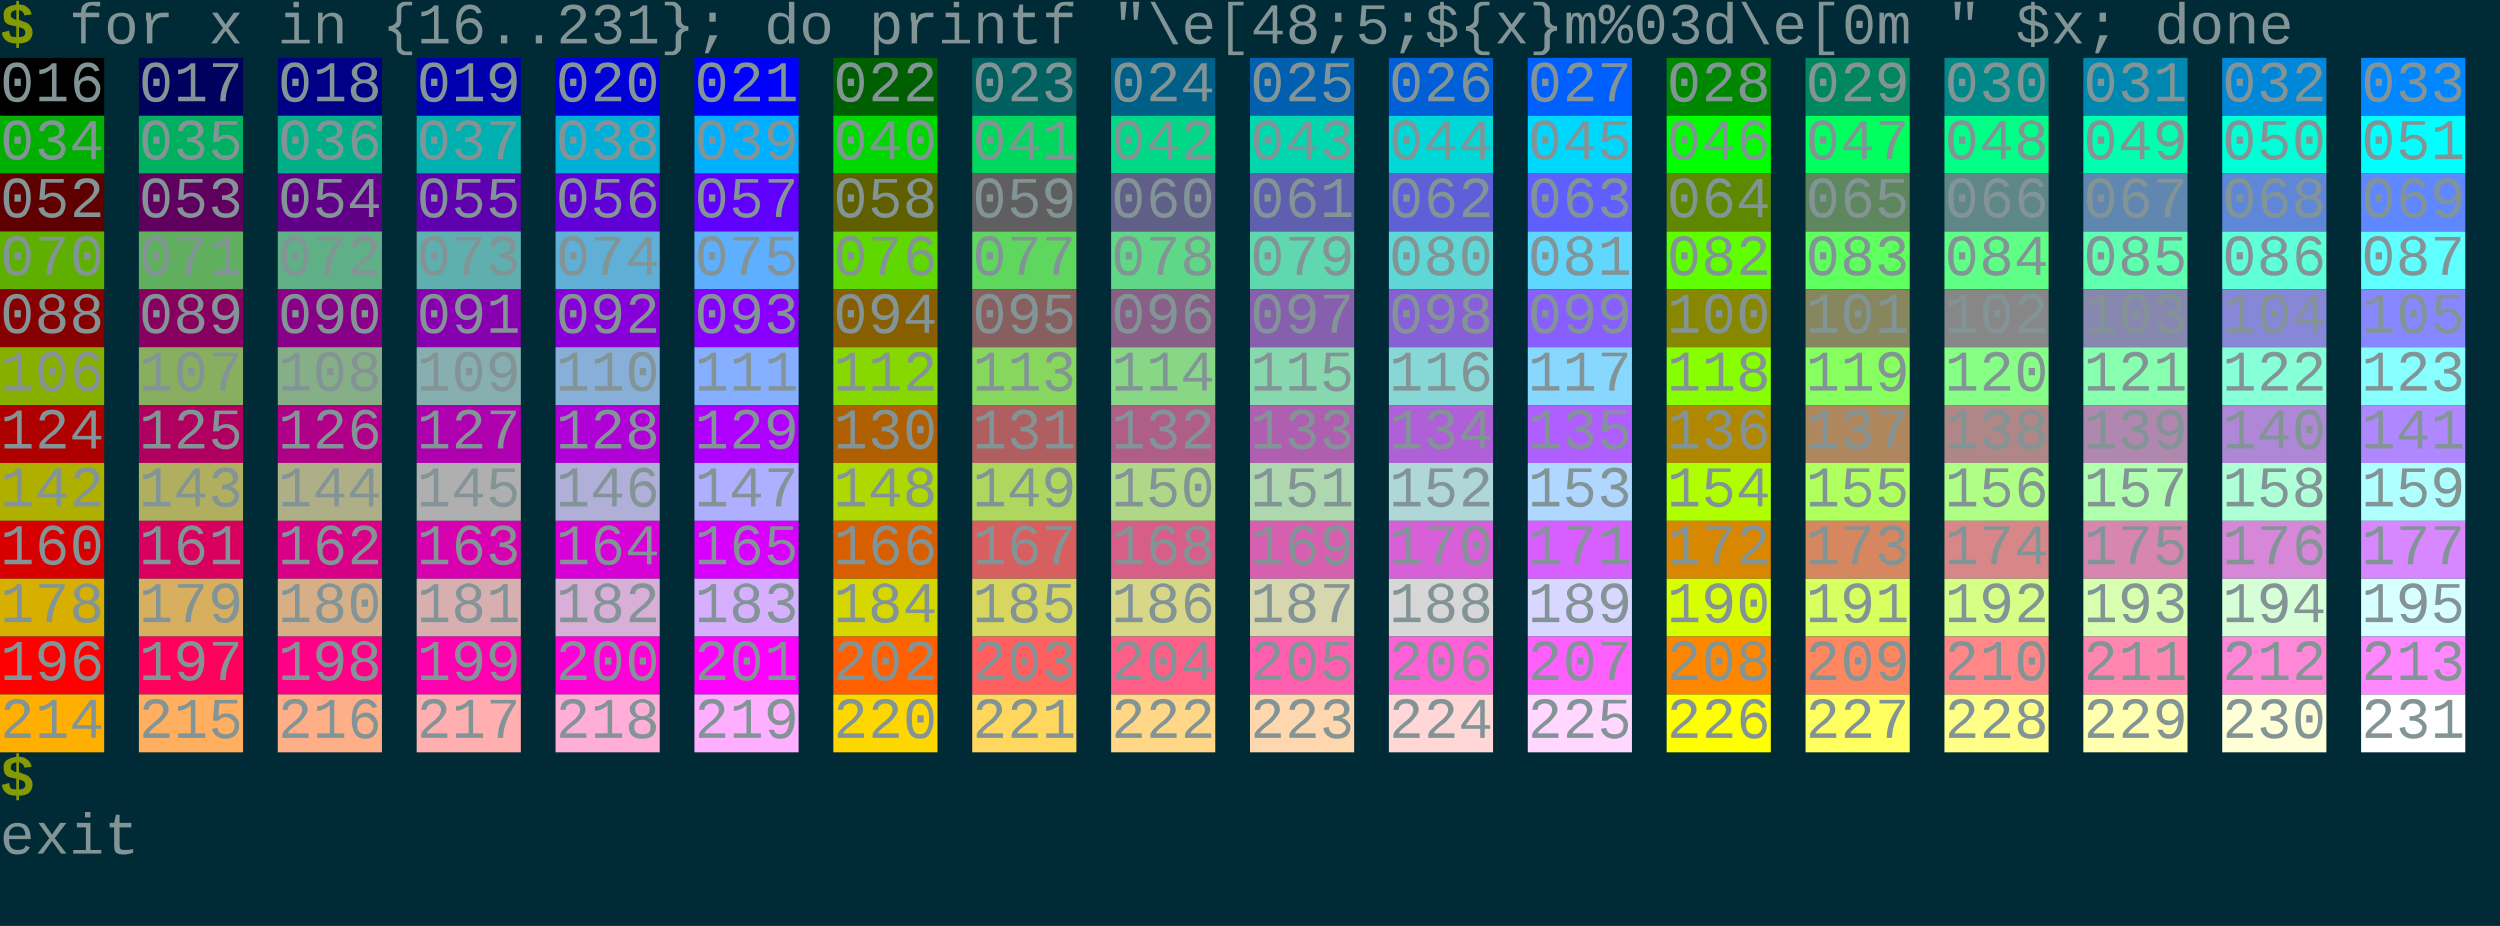
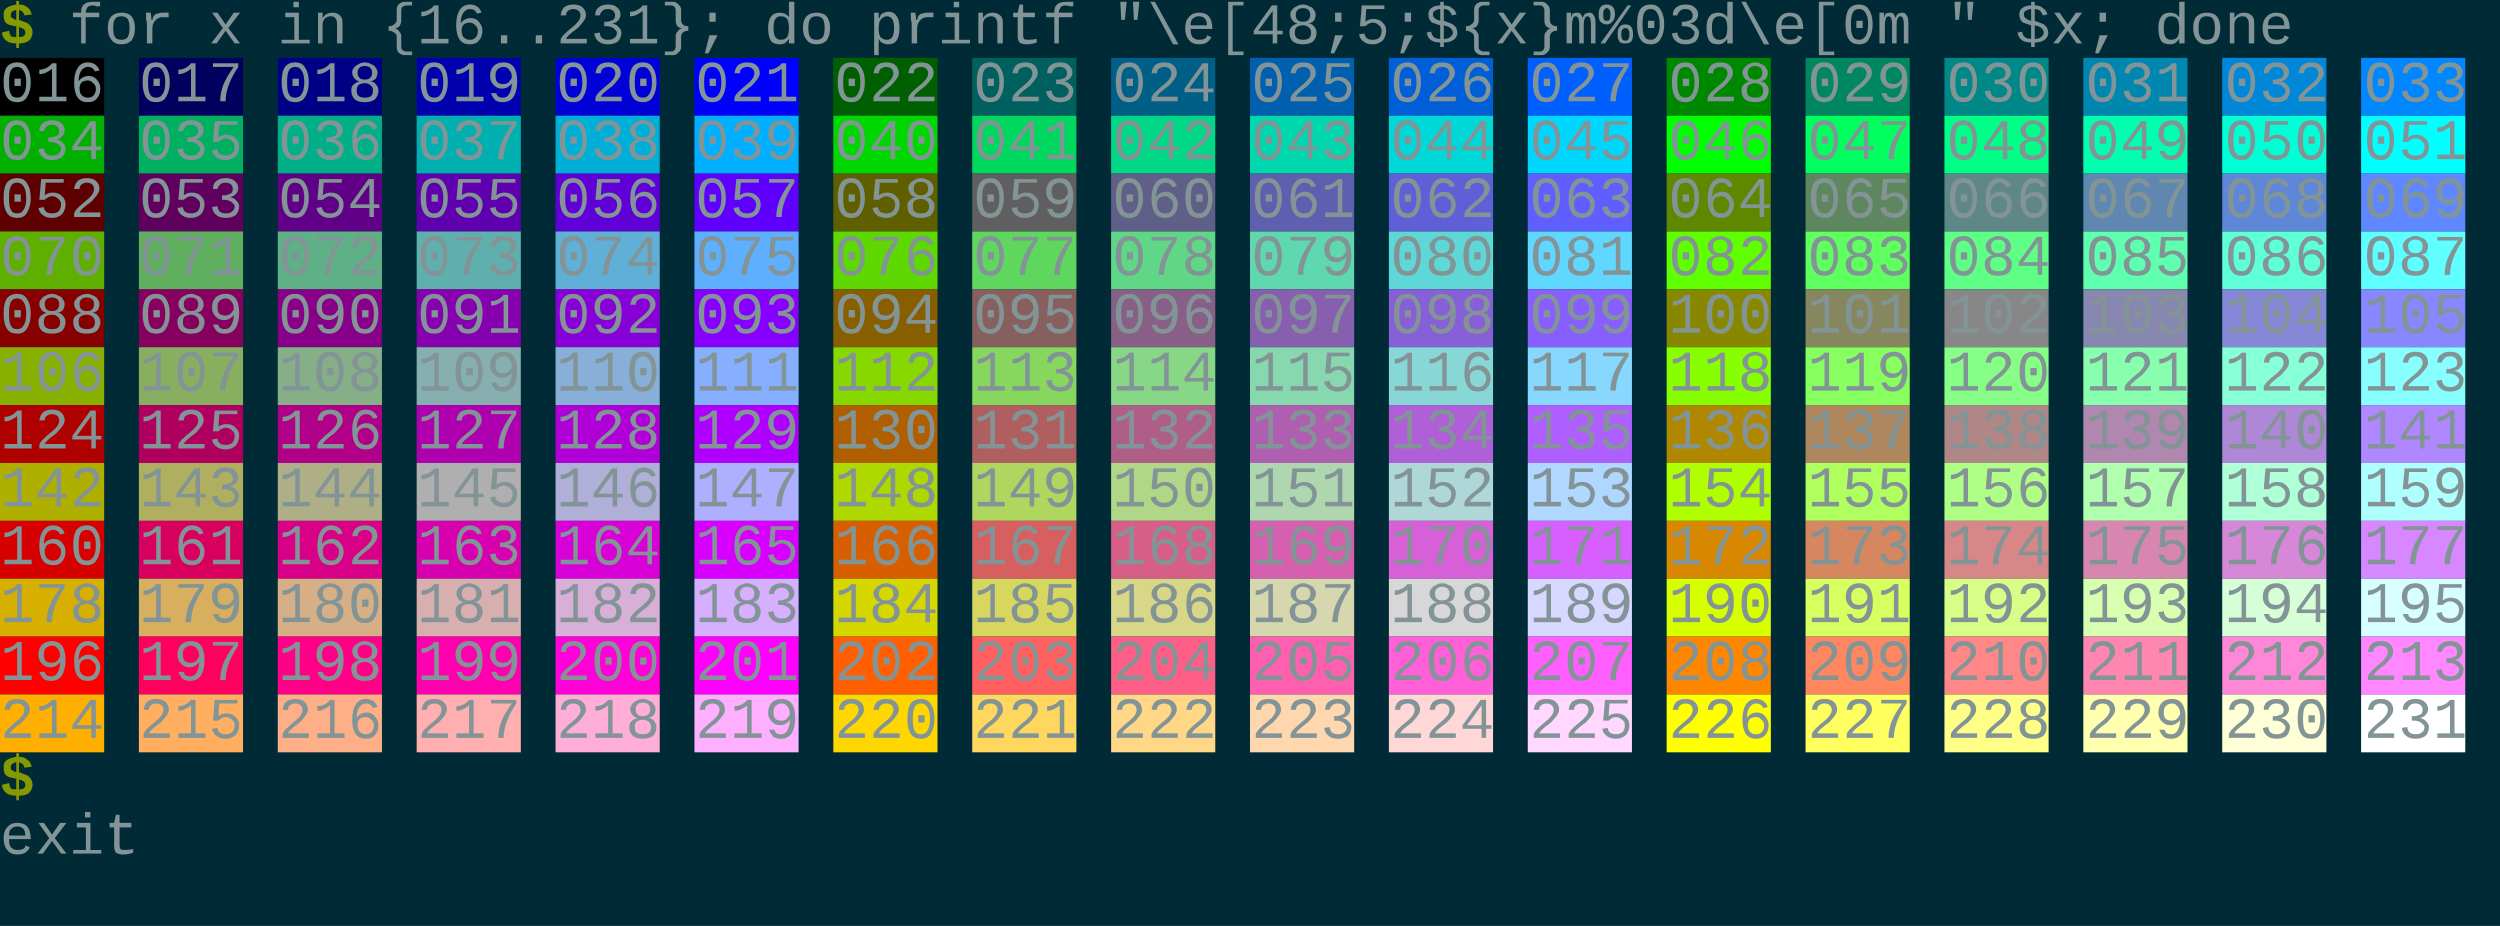
<svg xmlns="http://www.w3.org/2000/svg" viewBox="0 0 43.2 16">
  <style>
  .screen {
    font-family: "ui-monospace", "Consolas", "Liberation Mono", "Source Code Pro", monospace;
    font-size: 1px;
  }
</style>
  <g class="screen">
    <rect x="0" y="0" width="43.2" height="16" style="fill: #002b36;" />
    <rect x="0" y="1" width="1.8" height="1" style="fill: #000000;" />
    <rect x="2.4" y="1" width="1.8" height="1" style="fill: #00005f;" />
    <rect x="4.8" y="1" width="1.8" height="1" style="fill: #000087;" />
    <rect x="7.2" y="1" width="1.8" height="1" style="fill: #0000af;" />
    <rect x="9.6" y="1" width="1.8" height="1" style="fill: #0000d7;" />
    <rect x="12" y="1" width="1.8" height="1" style="fill: #0000ff;" />
    <rect x="14.4" y="1" width="1.8" height="1" style="fill: #005f00;" />
    <rect x="16.8" y="1" width="1.8" height="1" style="fill: #005f5f;" />
    <rect x="19.2" y="1" width="1.8" height="1" style="fill: #005f87;" />
    <rect x="21.6" y="1" width="1.8" height="1" style="fill: #005faf;" />
    <rect x="24" y="1" width="1.8" height="1" style="fill: #005fd7;" />
    <rect x="26.4" y="1" width="1.8" height="1" style="fill: #005fff;" />
    <rect x="28.8" y="1" width="1.8" height="1" style="fill: #008700;" />
    <rect x="31.2" y="1" width="1.8" height="1" style="fill: #00875f;" />
    <rect x="33.6" y="1" width="1.8" height="1" style="fill: #008787;" />
    <rect x="36" y="1" width="1.8" height="1" style="fill: #0087af;" />
    <rect x="38.4" y="1" width="1.8" height="1" style="fill: #0087d7;" />
    <rect x="40.8" y="1" width="1.8" height="1" style="fill: #0087ff;" />
    <rect x="0" y="2" width="1.8" height="1" style="fill: #00af00;" />
    <rect x="2.4" y="2" width="1.8" height="1" style="fill: #00af5f;" />
    <rect x="4.8" y="2" width="1.8" height="1" style="fill: #00af87;" />
    <rect x="7.2" y="2" width="1.8" height="1" style="fill: #00afaf;" />
    <rect x="9.6" y="2" width="1.8" height="1" style="fill: #00afd7;" />
    <rect x="12" y="2" width="1.8" height="1" style="fill: #00afff;" />
    <rect x="14.4" y="2" width="1.8" height="1" style="fill: #00d700;" />
    <rect x="16.8" y="2" width="1.8" height="1" style="fill: #00d75f;" />
    <rect x="19.2" y="2" width="1.8" height="1" style="fill: #00d787;" />
    <rect x="21.6" y="2" width="1.8" height="1" style="fill: #00d7af;" />
    <rect x="24" y="2" width="1.8" height="1" style="fill: #00d7d7;" />
    <rect x="26.4" y="2" width="1.8" height="1" style="fill: #00d7ff;" />
    <rect x="28.8" y="2" width="1.8" height="1" style="fill: #00ff00;" />
    <rect x="31.2" y="2" width="1.8" height="1" style="fill: #00ff5f;" />
    <rect x="33.6" y="2" width="1.8" height="1" style="fill: #00ff87;" />
    <rect x="36" y="2" width="1.8" height="1" style="fill: #00ffaf;" />
    <rect x="38.4" y="2" width="1.8" height="1" style="fill: #00ffd7;" />
    <rect x="40.8" y="2" width="1.8" height="1" style="fill: #00ffff;" />
    <rect x="0" y="3" width="1.8" height="1" style="fill: #5f0000;" />
    <rect x="2.4" y="3" width="1.8" height="1" style="fill: #5f005f;" />
    <rect x="4.8" y="3" width="1.8" height="1" style="fill: #5f0087;" />
    <rect x="7.2" y="3" width="1.8" height="1" style="fill: #5f00af;" />
    <rect x="9.6" y="3" width="1.8" height="1" style="fill: #5f00d7;" />
    <rect x="12" y="3" width="1.8" height="1" style="fill: #5f00ff;" />
    <rect x="14.4" y="3" width="1.8" height="1" style="fill: #5f5f00;" />
    <rect x="16.8" y="3" width="1.8" height="1" style="fill: #5f5f5f;" />
    <rect x="19.2" y="3" width="1.8" height="1" style="fill: #5f5f87;" />
    <rect x="21.6" y="3" width="1.8" height="1" style="fill: #5f5faf;" />
    <rect x="24" y="3" width="1.8" height="1" style="fill: #5f5fd7;" />
    <rect x="26.4" y="3" width="1.8" height="1" style="fill: #5f5fff;" />
    <rect x="28.8" y="3" width="1.8" height="1" style="fill: #5f8700;" />
    <rect x="31.2" y="3" width="1.8" height="1" style="fill: #5f875f;" />
    <rect x="33.6" y="3" width="1.8" height="1" style="fill: #5f8787;" />
    <rect x="36" y="3" width="1.8" height="1" style="fill: #5f87af;" />
    <rect x="38.4" y="3" width="1.8" height="1" style="fill: #5f87d7;" />
    <rect x="40.8" y="3" width="1.8" height="1" style="fill: #5f87ff;" />
    <rect x="0" y="4" width="1.8" height="1" style="fill: #5faf00;" />
    <rect x="2.4" y="4" width="1.8" height="1" style="fill: #5faf5f;" />
    <rect x="4.8" y="4" width="1.8" height="1" style="fill: #5faf87;" />
    <rect x="7.2" y="4" width="1.8" height="1" style="fill: #5fafaf;" />
    <rect x="9.6" y="4" width="1.8" height="1" style="fill: #5fafd7;" />
    <rect x="12" y="4" width="1.8" height="1" style="fill: #5fafff;" />
    <rect x="14.4" y="4" width="1.8" height="1" style="fill: #5fd700;" />
    <rect x="16.8" y="4" width="1.8" height="1" style="fill: #5fd75f;" />
    <rect x="19.2" y="4" width="1.8" height="1" style="fill: #5fd787;" />
    <rect x="21.6" y="4" width="1.8" height="1" style="fill: #5fd7af;" />
    <rect x="24" y="4" width="1.8" height="1" style="fill: #5fd7d7;" />
    <rect x="26.4" y="4" width="1.8" height="1" style="fill: #5fd7ff;" />
    <rect x="28.8" y="4" width="1.8" height="1" style="fill: #5fff00;" />
    <rect x="31.2" y="4" width="1.8" height="1" style="fill: #5fff5f;" />
    <rect x="33.6" y="4" width="1.8" height="1" style="fill: #5fff87;" />
    <rect x="36" y="4" width="1.8" height="1" style="fill: #5fffaf;" />
    <rect x="38.4" y="4" width="1.8" height="1" style="fill: #5fffd7;" />
    <rect x="40.8" y="4" width="1.8" height="1" style="fill: #5fffff;" />
    <rect x="0" y="5" width="1.8" height="1" style="fill: #870000;" />
    <rect x="2.4" y="5" width="1.8" height="1" style="fill: #87005f;" />
    <rect x="4.8" y="5" width="1.8" height="1" style="fill: #870087;" />
    <rect x="7.2" y="5" width="1.8" height="1" style="fill: #8700af;" />
    <rect x="9.6" y="5" width="1.8" height="1" style="fill: #8700d7;" />
    <rect x="12" y="5" width="1.8" height="1" style="fill: #8700ff;" />
    <rect x="14.4" y="5" width="1.8" height="1" style="fill: #875f00;" />
    <rect x="16.8" y="5" width="1.8" height="1" style="fill: #875f5f;" />
    <rect x="19.2" y="5" width="1.8" height="1" style="fill: #875f87;" />
    <rect x="21.6" y="5" width="1.8" height="1" style="fill: #875faf;" />
    <rect x="24" y="5" width="1.8" height="1" style="fill: #875fd7;" />
    <rect x="26.4" y="5" width="1.8" height="1" style="fill: #875fff;" />
    <rect x="28.8" y="5" width="1.8" height="1" style="fill: #878700;" />
    <rect x="31.2" y="5" width="1.8" height="1" style="fill: #87875f;" />
    <rect x="33.6" y="5" width="1.8" height="1" style="fill: #878787;" />
    <rect x="36" y="5" width="1.8" height="1" style="fill: #8787af;" />
    <rect x="38.4" y="5" width="1.8" height="1" style="fill: #8787d7;" />
    <rect x="40.8" y="5" width="1.8" height="1" style="fill: #8787ff;" />
    <rect x="0" y="6" width="1.8" height="1" style="fill: #87af00;" />
    <rect x="2.4" y="6" width="1.8" height="1" style="fill: #87af5f;" />
    <rect x="4.8" y="6" width="1.8" height="1" style="fill: #87af87;" />
    <rect x="7.2" y="6" width="1.8" height="1" style="fill: #87afaf;" />
    <rect x="9.6" y="6" width="1.8" height="1" style="fill: #87afd7;" />
    <rect x="12" y="6" width="1.8" height="1" style="fill: #87afff;" />
    <rect x="14.4" y="6" width="1.8" height="1" style="fill: #87d700;" />
    <rect x="16.8" y="6" width="1.8" height="1" style="fill: #87d75f;" />
    <rect x="19.2" y="6" width="1.8" height="1" style="fill: #87d787;" />
    <rect x="21.6" y="6" width="1.8" height="1" style="fill: #87d7af;" />
    <rect x="24" y="6" width="1.8" height="1" style="fill: #87d7d7;" />
    <rect x="26.4" y="6" width="1.8" height="1" style="fill: #87d7ff;" />
    <rect x="28.8" y="6" width="1.8" height="1" style="fill: #87ff00;" />
    <rect x="31.2" y="6" width="1.8" height="1" style="fill: #87ff5f;" />
    <rect x="33.6" y="6" width="1.8" height="1" style="fill: #87ff87;" />
    <rect x="36" y="6" width="1.8" height="1" style="fill: #87ffaf;" />
    <rect x="38.4" y="6" width="1.8" height="1" style="fill: #87ffd7;" />
    <rect x="40.8" y="6" width="1.8" height="1" style="fill: #87ffff;" />
    <rect x="0" y="7" width="1.8" height="1" style="fill: #af0000;" />
    <rect x="2.4" y="7" width="1.8" height="1" style="fill: #af005f;" />
    <rect x="4.8" y="7" width="1.8" height="1" style="fill: #af0087;" />
    <rect x="7.2" y="7" width="1.8" height="1" style="fill: #af00af;" />
    <rect x="9.6" y="7" width="1.8" height="1" style="fill: #af00d7;" />
    <rect x="12" y="7" width="1.8" height="1" style="fill: #af00ff;" />
    <rect x="14.4" y="7" width="1.8" height="1" style="fill: #af5f00;" />
    <rect x="16.8" y="7" width="1.8" height="1" style="fill: #af5f5f;" />
    <rect x="19.2" y="7" width="1.8" height="1" style="fill: #af5f87;" />
    <rect x="21.6" y="7" width="1.8" height="1" style="fill: #af5faf;" />
    <rect x="24" y="7" width="1.8" height="1" style="fill: #af5fd7;" />
    <rect x="26.4" y="7" width="1.8" height="1" style="fill: #af5fff;" />
    <rect x="28.8" y="7" width="1.8" height="1" style="fill: #af8700;" />
    <rect x="31.2" y="7" width="1.8" height="1" style="fill: #af875f;" />
    <rect x="33.6" y="7" width="1.8" height="1" style="fill: #af8787;" />
    <rect x="36" y="7" width="1.8" height="1" style="fill: #af87af;" />
    <rect x="38.4" y="7" width="1.8" height="1" style="fill: #af87d7;" />
    <rect x="40.8" y="7" width="1.8" height="1" style="fill: #af87ff;" />
    <rect x="0" y="8" width="1.8" height="1" style="fill: #afaf00;" />
    <rect x="2.4" y="8" width="1.8" height="1" style="fill: #afaf5f;" />
    <rect x="4.8" y="8" width="1.8" height="1" style="fill: #afaf87;" />
    <rect x="7.2" y="8" width="1.8" height="1" style="fill: #afafaf;" />
    <rect x="9.6" y="8" width="1.8" height="1" style="fill: #afafd7;" />
    <rect x="12" y="8" width="1.8" height="1" style="fill: #afafff;" />
    <rect x="14.4" y="8" width="1.8" height="1" style="fill: #afd700;" />
    <rect x="16.8" y="8" width="1.8" height="1" style="fill: #afd75f;" />
    <rect x="19.2" y="8" width="1.8" height="1" style="fill: #afd787;" />
    <rect x="21.6" y="8" width="1.8" height="1" style="fill: #afd7af;" />
    <rect x="24" y="8" width="1.8" height="1" style="fill: #afd7d7;" />
    <rect x="26.4" y="8" width="1.8" height="1" style="fill: #afd7ff;" />
    <rect x="28.8" y="8" width="1.8" height="1" style="fill: #afff00;" />
    <rect x="31.2" y="8" width="1.8" height="1" style="fill: #afff5f;" />
    <rect x="33.6" y="8" width="1.8" height="1" style="fill: #afff87;" />
    <rect x="36" y="8" width="1.8" height="1" style="fill: #afffaf;" />
    <rect x="38.4" y="8" width="1.8" height="1" style="fill: #afffd7;" />
    <rect x="40.8" y="8" width="1.8" height="1" style="fill: #afffff;" />
    <rect x="0" y="9" width="1.8" height="1" style="fill: #d70000;" />
    <rect x="2.4" y="9" width="1.8" height="1" style="fill: #d7005f;" />
    <rect x="4.8" y="9" width="1.8" height="1" style="fill: #d70087;" />
    <rect x="7.2" y="9" width="1.8" height="1" style="fill: #d700af;" />
    <rect x="9.6" y="9" width="1.8" height="1" style="fill: #d700d7;" />
    <rect x="12" y="9" width="1.8" height="1" style="fill: #d700ff;" />
    <rect x="14.4" y="9" width="1.8" height="1" style="fill: #d75f00;" />
    <rect x="16.8" y="9" width="1.8" height="1" style="fill: #d75f5f;" />
    <rect x="19.2" y="9" width="1.8" height="1" style="fill: #d75f87;" />
    <rect x="21.6" y="9" width="1.8" height="1" style="fill: #d75faf;" />
    <rect x="24" y="9" width="1.8" height="1" style="fill: #d75fd7;" />
    <rect x="26.4" y="9" width="1.8" height="1" style="fill: #d75fff;" />
    <rect x="28.8" y="9" width="1.8" height="1" style="fill: #d78700;" />
    <rect x="31.2" y="9" width="1.8" height="1" style="fill: #d7875f;" />
    <rect x="33.6" y="9" width="1.8" height="1" style="fill: #d78787;" />
    <rect x="36" y="9" width="1.8" height="1" style="fill: #d787af;" />
    <rect x="38.4" y="9" width="1.8" height="1" style="fill: #d787d7;" />
    <rect x="40.8" y="9" width="1.8" height="1" style="fill: #d787ff;" />
    <rect x="0" y="10" width="1.8" height="1" style="fill: #d7af00;" />
    <rect x="2.4" y="10" width="1.8" height="1" style="fill: #d7af5f;" />
    <rect x="4.8" y="10" width="1.8" height="1" style="fill: #d7af87;" />
    <rect x="7.2" y="10" width="1.8" height="1" style="fill: #d7afaf;" />
    <rect x="9.6" y="10" width="1.8" height="1" style="fill: #d7afd7;" />
    <rect x="12" y="10" width="1.8" height="1" style="fill: #d7afff;" />
    <rect x="14.4" y="10" width="1.8" height="1" style="fill: #d7d700;" />
    <rect x="16.8" y="10" width="1.8" height="1" style="fill: #d7d75f;" />
    <rect x="19.2" y="10" width="1.8" height="1" style="fill: #d7d787;" />
    <rect x="21.6" y="10" width="1.8" height="1" style="fill: #d7d7af;" />
    <rect x="24" y="10" width="1.8" height="1" style="fill: #d7d7d7;" />
    <rect x="26.4" y="10" width="1.8" height="1" style="fill: #d7d7ff;" />
    <rect x="28.8" y="10" width="1.8" height="1" style="fill: #d7ff00;" />
    <rect x="31.2" y="10" width="1.8" height="1" style="fill: #d7ff5f;" />
    <rect x="33.6" y="10" width="1.8" height="1" style="fill: #d7ff87;" />
    <rect x="36" y="10" width="1.8" height="1" style="fill: #d7ffaf;" />
    <rect x="38.4" y="10" width="1.8" height="1" style="fill: #d7ffd7;" />
    <rect x="40.8" y="10" width="1.8" height="1" style="fill: #d7ffff;" />
    <rect x="0" y="11" width="1.8" height="1" style="fill: #ff0000;" />
    <rect x="2.4" y="11" width="1.8" height="1" style="fill: #ff005f;" />
    <rect x="4.8" y="11" width="1.8" height="1" style="fill: #ff0087;" />
    <rect x="7.2" y="11" width="1.8" height="1" style="fill: #ff00af;" />
    <rect x="9.6" y="11" width="1.8" height="1" style="fill: #ff00d7;" />
    <rect x="12" y="11" width="1.8" height="1" style="fill: #ff00ff;" />
    <rect x="14.4" y="11" width="1.8" height="1" style="fill: #ff5f00;" />
    <rect x="16.8" y="11" width="1.8" height="1" style="fill: #ff5f5f;" />
    <rect x="19.2" y="11" width="1.8" height="1" style="fill: #ff5f87;" />
    <rect x="21.6" y="11" width="1.8" height="1" style="fill: #ff5faf;" />
    <rect x="24" y="11" width="1.8" height="1" style="fill: #ff5fd7;" />
    <rect x="26.4" y="11" width="1.8" height="1" style="fill: #ff5fff;" />
    <rect x="28.8" y="11" width="1.8" height="1" style="fill: #ff8700;" />
    <rect x="31.2" y="11" width="1.8" height="1" style="fill: #ff875f;" />
    <rect x="33.6" y="11" width="1.8" height="1" style="fill: #ff8787;" />
    <rect x="36" y="11" width="1.8" height="1" style="fill: #ff87af;" />
    <rect x="38.4" y="11" width="1.8" height="1" style="fill: #ff87d7;" />
    <rect x="40.8" y="11" width="1.8" height="1" style="fill: #ff87ff;" />
    <rect x="0" y="12" width="1.8" height="1" style="fill: #ffaf00;" />
    <rect x="2.4" y="12" width="1.8" height="1" style="fill: #ffaf5f;" />
    <rect x="4.8" y="12" width="1.8" height="1" style="fill: #ffaf87;" />
    <rect x="7.2" y="12" width="1.8" height="1" style="fill: #ffafaf;" />
    <rect x="9.6" y="12" width="1.8" height="1" style="fill: #ffafd7;" />
    <rect x="12" y="12" width="1.8" height="1" style="fill: #ffafff;" />
    <rect x="14.4" y="12" width="1.8" height="1" style="fill: #ffd700;" />
    <rect x="16.8" y="12" width="1.8" height="1" style="fill: #ffd75f;" />
    <rect x="19.2" y="12" width="1.8" height="1" style="fill: #ffd787;" />
    <rect x="21.6" y="12" width="1.8" height="1" style="fill: #ffd7af;" />
    <rect x="24" y="12" width="1.8" height="1" style="fill: #ffd7d7;" />
    <rect x="26.4" y="12" width="1.8" height="1" style="fill: #ffd7ff;" />
    <rect x="28.8" y="12" width="1.8" height="1" style="fill: #ffff00;" />
    <rect x="31.2" y="12" width="1.8" height="1" style="fill: #ffff5f;" />
    <rect x="33.6" y="12" width="1.8" height="1" style="fill: #ffff87;" />
    <rect x="36" y="12" width="1.8" height="1" style="fill: #ffffaf;" />
    <rect x="38.4" y="12" width="1.8" height="1" style="fill: #ffffd7;" />
    <rect x="40.8" y="12" width="1.8" height="1" style="fill: #ffffff;" />
    <text x="0" y="0.75" textLength="0.6" style="fill: #859900; font-weight: 600;">$</text>
    <text x="1.2" y="0.75" textLength="38.4" style="fill: #839496;">for x in {16..231}; do printf "\e[48;5;${x}m%03d\e[0m " $x; done</text>
-     <text x="0" y="1.75" textLength="1.8" style="fill: #839496;">016</text>
-     <text x="2.4" y="1.75" textLength="1.8" style="fill: #839496;">017</text>
-     <text x="4.8" y="1.75" textLength="1.8" style="fill: #839496;">018</text>
-     <text x="7.2" y="1.75" textLength="1.8" style="fill: #839496;">019</text>
-     <text x="9.6" y="1.75" textLength="1.8" style="fill: #839496;">020</text>
-     <text x="12" y="1.75" textLength="1.8" style="fill: #839496;">021</text>
-     <text x="14.4" y="1.75" textLength="1.8" style="fill: #839496;">022</text>
-     <text x="16.8" y="1.75" textLength="1.8" style="fill: #839496;">023</text>
-     <text x="19.2" y="1.75" textLength="1.8" style="fill: #839496;">024</text>
-     <text x="21.6" y="1.75" textLength="1.8" style="fill: #839496;">025</text>
-     <text x="24" y="1.75" textLength="1.8" style="fill: #839496;">026</text>
-     <text x="26.4" y="1.75" textLength="1.8" style="fill: #839496;">027</text>
-     <text x="28.8" y="1.75" textLength="1.8" style="fill: #839496;">028</text>
-     <text x="31.2" y="1.75" textLength="1.8" style="fill: #839496;">029</text>
-     <text x="33.6" y="1.75" textLength="1.8" style="fill: #839496;">030</text>
-     <text x="36" y="1.75" textLength="1.8" style="fill: #839496;">031</text>
-     <text x="38.4" y="1.75" textLength="1.8" style="fill: #839496;">032</text>
-     <text x="40.8" y="1.75" textLength="1.8" style="fill: #839496;">033</text>
-     <text x="0" y="2.75" textLength="1.8" style="fill: #839496;">034</text>
-     <text x="2.4" y="2.75" textLength="1.8" style="fill: #839496;">035</text>
-     <text x="4.8" y="2.75" textLength="1.8" style="fill: #839496;">036</text>
-     <text x="7.2" y="2.75" textLength="1.8" style="fill: #839496;">037</text>
-     <text x="9.6" y="2.75" textLength="1.8" style="fill: #839496;">038</text>
-     <text x="12" y="2.75" textLength="1.8" style="fill: #839496;">039</text>
-     <text x="14.4" y="2.75" textLength="1.8" style="fill: #839496;">040</text>
-     <text x="16.8" y="2.75" textLength="1.8" style="fill: #839496;">041</text>
-     <text x="19.2" y="2.75" textLength="1.8" style="fill: #839496;">042</text>
-     <text x="21.6" y="2.75" textLength="1.8" style="fill: #839496;">043</text>
-     <text x="24" y="2.75" textLength="1.8" style="fill: #839496;">044</text>
-     <text x="26.4" y="2.75" textLength="1.8" style="fill: #839496;">045</text>
-     <text x="28.8" y="2.75" textLength="1.8" style="fill: #839496;">046</text>
-     <text x="31.2" y="2.75" textLength="1.8" style="fill: #839496;">047</text>
-     <text x="33.6" y="2.75" textLength="1.8" style="fill: #839496;">048</text>
-     <text x="36" y="2.75" textLength="1.8" style="fill: #839496;">049</text>
-     <text x="38.4" y="2.75" textLength="1.8" style="fill: #839496;">050</text>
-     <text x="40.8" y="2.75" textLength="1.8" style="fill: #839496;">051</text>
-     <text x="0" y="3.75" textLength="1.8" style="fill: #839496;">052</text>
-     <text x="2.4" y="3.75" textLength="1.8" style="fill: #839496;">053</text>
-     <text x="4.8" y="3.75" textLength="1.8" style="fill: #839496;">054</text>
-     <text x="7.2" y="3.75" textLength="1.8" style="fill: #839496;">055</text>
-     <text x="9.6" y="3.75" textLength="1.8" style="fill: #839496;">056</text>
-     <text x="12" y="3.75" textLength="1.8" style="fill: #839496;">057</text>
-     <text x="14.4" y="3.75" textLength="1.8" style="fill: #839496;">058</text>
-     <text x="16.8" y="3.75" textLength="1.8" style="fill: #839496;">059</text>
-     <text x="19.2" y="3.75" textLength="1.8" style="fill: #839496;">060</text>
-     <text x="21.6" y="3.75" textLength="1.8" style="fill: #839496;">061</text>
-     <text x="24" y="3.75" textLength="1.8" style="fill: #839496;">062</text>
-     <text x="26.4" y="3.75" textLength="1.8" style="fill: #839496;">063</text>
-     <text x="28.8" y="3.75" textLength="1.8" style="fill: #839496;">064</text>
-     <text x="31.2" y="3.75" textLength="1.8" style="fill: #839496;">065</text>
-     <text x="33.6" y="3.75" textLength="1.8" style="fill: #839496;">066</text>
-     <text x="36" y="3.75" textLength="1.8" style="fill: #839496;">067</text>
-     <text x="38.4" y="3.75" textLength="1.8" style="fill: #839496;">068</text>
-     <text x="40.8" y="3.75" textLength="1.8" style="fill: #839496;">069</text>
-     <text x="0" y="4.75" textLength="1.8" style="fill: #839496;">070</text>
-     <text x="2.4" y="4.75" textLength="1.8" style="fill: #839496;">071</text>
-     <text x="4.8" y="4.75" textLength="1.8" style="fill: #839496;">072</text>
-     <text x="7.2" y="4.75" textLength="1.8" style="fill: #839496;">073</text>
-     <text x="9.6" y="4.75" textLength="1.8" style="fill: #839496;">074</text>
-     <text x="12" y="4.75" textLength="1.8" style="fill: #839496;">075</text>
-     <text x="14.4" y="4.75" textLength="1.8" style="fill: #839496;">076</text>
-     <text x="16.8" y="4.75" textLength="1.8" style="fill: #839496;">077</text>
-     <text x="19.2" y="4.75" textLength="1.8" style="fill: #839496;">078</text>
-     <text x="21.6" y="4.75" textLength="1.8" style="fill: #839496;">079</text>
-     <text x="24" y="4.75" textLength="1.8" style="fill: #839496;">080</text>
-     <text x="26.4" y="4.75" textLength="1.8" style="fill: #839496;">081</text>
-     <text x="28.8" y="4.75" textLength="1.8" style="fill: #839496;">082</text>
-     <text x="31.2" y="4.75" textLength="1.8" style="fill: #839496;">083</text>
-     <text x="33.6" y="4.75" textLength="1.8" style="fill: #839496;">084</text>
-     <text x="36" y="4.75" textLength="1.8" style="fill: #839496;">085</text>
-     <text x="38.4" y="4.75" textLength="1.8" style="fill: #839496;">086</text>
-     <text x="40.8" y="4.75" textLength="1.8" style="fill: #839496;">087</text>
-     <text x="0" y="5.75" textLength="1.8" style="fill: #839496;">088</text>
-     <text x="2.4" y="5.75" textLength="1.8" style="fill: #839496;">089</text>
-     <text x="4.8" y="5.75" textLength="1.8" style="fill: #839496;">090</text>
-     <text x="7.2" y="5.75" textLength="1.8" style="fill: #839496;">091</text>
-     <text x="9.6" y="5.75" textLength="1.8" style="fill: #839496;">092</text>
-     <text x="12" y="5.75" textLength="1.8" style="fill: #839496;">093</text>
-     <text x="14.4" y="5.75" textLength="1.8" style="fill: #839496;">094</text>
-     <text x="16.8" y="5.75" textLength="1.8" style="fill: #839496;">095</text>
-     <text x="19.2" y="5.75" textLength="1.8" style="fill: #839496;">096</text>
-     <text x="21.6" y="5.75" textLength="1.8" style="fill: #839496;">097</text>
-     <text x="24" y="5.75" textLength="1.8" style="fill: #839496;">098</text>
-     <text x="26.4" y="5.75" textLength="1.8" style="fill: #839496;">099</text>
-     <text x="28.8" y="5.75" textLength="1.8" style="fill: #839496;">100</text>
-     <text x="31.2" y="5.75" textLength="1.8" style="fill: #839496;">101</text>
-     <text x="33.6" y="5.75" textLength="1.8" style="fill: #839496;">102</text>
-     <text x="36" y="5.75" textLength="1.8" style="fill: #839496;">103</text>
-     <text x="38.4" y="5.75" textLength="1.8" style="fill: #839496;">104</text>
-     <text x="40.8" y="5.75" textLength="1.8" style="fill: #839496;">105</text>
-     <text x="0" y="6.75" textLength="1.8" style="fill: #839496;">106</text>
-     <text x="2.4" y="6.75" textLength="1.8" style="fill: #839496;">107</text>
-     <text x="4.8" y="6.75" textLength="1.8" style="fill: #839496;">108</text>
-     <text x="7.2" y="6.75" textLength="1.8" style="fill: #839496;">109</text>
-     <text x="9.6" y="6.75" textLength="1.8" style="fill: #839496;">110</text>
-     <text x="12" y="6.75" textLength="1.8" style="fill: #839496;">111</text>
-     <text x="14.4" y="6.75" textLength="1.8" style="fill: #839496;">112</text>
-     <text x="16.8" y="6.75" textLength="1.8" style="fill: #839496;">113</text>
-     <text x="19.2" y="6.75" textLength="1.8" style="fill: #839496;">114</text>
-     <text x="21.6" y="6.75" textLength="1.8" style="fill: #839496;">115</text>
-     <text x="24" y="6.75" textLength="1.8" style="fill: #839496;">116</text>
-     <text x="26.4" y="6.75" textLength="1.8" style="fill: #839496;">117</text>
-     <text x="28.8" y="6.75" textLength="1.8" style="fill: #839496;">118</text>
-     <text x="31.2" y="6.75" textLength="1.8" style="fill: #839496;">119</text>
-     <text x="33.6" y="6.75" textLength="1.8" style="fill: #839496;">120</text>
-     <text x="36" y="6.75" textLength="1.8" style="fill: #839496;">121</text>
-     <text x="38.4" y="6.75" textLength="1.8" style="fill: #839496;">122</text>
-     <text x="40.8" y="6.75" textLength="1.8" style="fill: #839496;">123</text>
-     <text x="0" y="7.75" textLength="1.8" style="fill: #839496;">124</text>
-     <text x="2.4" y="7.75" textLength="1.8" style="fill: #839496;">125</text>
-     <text x="4.8" y="7.75" textLength="1.8" style="fill: #839496;">126</text>
-     <text x="7.2" y="7.75" textLength="1.8" style="fill: #839496;">127</text>
-     <text x="9.6" y="7.75" textLength="1.8" style="fill: #839496;">128</text>
-     <text x="12" y="7.75" textLength="1.8" style="fill: #839496;">129</text>
-     <text x="14.4" y="7.75" textLength="1.8" style="fill: #839496;">130</text>
-     <text x="16.8" y="7.75" textLength="1.8" style="fill: #839496;">131</text>
-     <text x="19.2" y="7.75" textLength="1.8" style="fill: #839496;">132</text>
-     <text x="21.6" y="7.75" textLength="1.8" style="fill: #839496;">133</text>
-     <text x="24" y="7.75" textLength="1.8" style="fill: #839496;">134</text>
-     <text x="26.4" y="7.75" textLength="1.8" style="fill: #839496;">135</text>
-     <text x="28.8" y="7.75" textLength="1.8" style="fill: #839496;">136</text>
-     <text x="31.2" y="7.75" textLength="1.8" style="fill: #839496;">137</text>
-     <text x="33.6" y="7.75" textLength="1.8" style="fill: #839496;">138</text>
-     <text x="36" y="7.75" textLength="1.8" style="fill: #839496;">139</text>
-     <text x="38.4" y="7.75" textLength="1.8" style="fill: #839496;">140</text>
-     <text x="40.8" y="7.75" textLength="1.8" style="fill: #839496;">141</text>
-     <text x="0" y="8.75" textLength="1.8" style="fill: #839496;">142</text>
-     <text x="2.4" y="8.75" textLength="1.8" style="fill: #839496;">143</text>
-     <text x="4.8" y="8.75" textLength="1.8" style="fill: #839496;">144</text>
-     <text x="7.2" y="8.75" textLength="1.8" style="fill: #839496;">145</text>
-     <text x="9.6" y="8.75" textLength="1.8" style="fill: #839496;">146</text>
-     <text x="12" y="8.75" textLength="1.8" style="fill: #839496;">147</text>
-     <text x="14.4" y="8.75" textLength="1.8" style="fill: #839496;">148</text>
-     <text x="16.8" y="8.75" textLength="1.8" style="fill: #839496;">149</text>
-     <text x="19.2" y="8.75" textLength="1.8" style="fill: #839496;">150</text>
-     <text x="21.6" y="8.75" textLength="1.8" style="fill: #839496;">151</text>
-     <text x="24" y="8.75" textLength="1.8" style="fill: #839496;">152</text>
-     <text x="26.4" y="8.75" textLength="1.8" style="fill: #839496;">153</text>
-     <text x="28.8" y="8.75" textLength="1.8" style="fill: #839496;">154</text>
-     <text x="31.2" y="8.75" textLength="1.8" style="fill: #839496;">155</text>
-     <text x="33.6" y="8.75" textLength="1.8" style="fill: #839496;">156</text>
-     <text x="36" y="8.75" textLength="1.8" style="fill: #839496;">157</text>
-     <text x="38.4" y="8.75" textLength="1.8" style="fill: #839496;">158</text>
-     <text x="40.8" y="8.75" textLength="1.8" style="fill: #839496;">159</text>
-     <text x="0" y="9.75" textLength="1.8" style="fill: #839496;">160</text>
-     <text x="2.4" y="9.75" textLength="1.8" style="fill: #839496;">161</text>
-     <text x="4.8" y="9.75" textLength="1.8" style="fill: #839496;">162</text>
-     <text x="7.2" y="9.75" textLength="1.8" style="fill: #839496;">163</text>
-     <text x="9.6" y="9.75" textLength="1.8" style="fill: #839496;">164</text>
-     <text x="12" y="9.75" textLength="1.8" style="fill: #839496;">165</text>
-     <text x="14.4" y="9.75" textLength="1.8" style="fill: #839496;">166</text>
-     <text x="16.8" y="9.75" textLength="1.8" style="fill: #839496;">167</text>
-     <text x="19.2" y="9.75" textLength="1.8" style="fill: #839496;">168</text>
-     <text x="21.6" y="9.75" textLength="1.8" style="fill: #839496;">169</text>
-     <text x="24" y="9.75" textLength="1.8" style="fill: #839496;">170</text>
-     <text x="26.4" y="9.75" textLength="1.8" style="fill: #839496;">171</text>
-     <text x="28.8" y="9.75" textLength="1.8" style="fill: #839496;">172</text>
-     <text x="31.2" y="9.75" textLength="1.8" style="fill: #839496;">173</text>
-     <text x="33.6" y="9.75" textLength="1.8" style="fill: #839496;">174</text>
-     <text x="36" y="9.75" textLength="1.8" style="fill: #839496;">175</text>
-     <text x="38.4" y="9.75" textLength="1.8" style="fill: #839496;">176</text>
-     <text x="40.8" y="9.75" textLength="1.8" style="fill: #839496;">177</text>
-     <text x="0" y="10.75" textLength="1.8" style="fill: #839496;">178</text>
-     <text x="2.4" y="10.75" textLength="1.8" style="fill: #839496;">179</text>
-     <text x="4.8" y="10.75" textLength="1.8" style="fill: #839496;">180</text>
-     <text x="7.2" y="10.75" textLength="1.8" style="fill: #839496;">181</text>
-     <text x="9.6" y="10.75" textLength="1.8" style="fill: #839496;">182</text>
-     <text x="12" y="10.75" textLength="1.8" style="fill: #839496;">183</text>
-     <text x="14.4" y="10.75" textLength="1.8" style="fill: #839496;">184</text>
-     <text x="16.8" y="10.75" textLength="1.8" style="fill: #839496;">185</text>
-     <text x="19.2" y="10.75" textLength="1.8" style="fill: #839496;">186</text>
-     <text x="21.6" y="10.75" textLength="1.8" style="fill: #839496;">187</text>
-     <text x="24" y="10.75" textLength="1.8" style="fill: #839496;">188</text>
-     <text x="26.4" y="10.75" textLength="1.8" style="fill: #839496;">189</text>
-     <text x="28.8" y="10.75" textLength="1.8" style="fill: #839496;">190</text>
-     <text x="31.2" y="10.75" textLength="1.8" style="fill: #839496;">191</text>
-     <text x="33.6" y="10.75" textLength="1.8" style="fill: #839496;">192</text>
-     <text x="36" y="10.75" textLength="1.8" style="fill: #839496;">193</text>
-     <text x="38.4" y="10.75" textLength="1.8" style="fill: #839496;">194</text>
-     <text x="40.8" y="10.75" textLength="1.8" style="fill: #839496;">195</text>
-     <text x="0" y="11.75" textLength="1.8" style="fill: #839496;">196</text>
-     <text x="2.4" y="11.75" textLength="1.8" style="fill: #839496;">197</text>
-     <text x="4.8" y="11.75" textLength="1.8" style="fill: #839496;">198</text>
-     <text x="7.2" y="11.75" textLength="1.8" style="fill: #839496;">199</text>
-     <text x="9.6" y="11.75" textLength="1.8" style="fill: #839496;">200</text>
-     <text x="12" y="11.75" textLength="1.8" style="fill: #839496;">201</text>
-     <text x="14.4" y="11.75" textLength="1.8" style="fill: #839496;">202</text>
-     <text x="16.8" y="11.75" textLength="1.8" style="fill: #839496;">203</text>
-     <text x="19.2" y="11.75" textLength="1.8" style="fill: #839496;">204</text>
-     <text x="21.6" y="11.75" textLength="1.8" style="fill: #839496;">205</text>
-     <text x="24" y="11.75" textLength="1.8" style="fill: #839496;">206</text>
-     <text x="26.4" y="11.75" textLength="1.8" style="fill: #839496;">207</text>
-     <text x="28.8" y="11.75" textLength="1.8" style="fill: #839496;">208</text>
-     <text x="31.2" y="11.75" textLength="1.8" style="fill: #839496;">209</text>
-     <text x="33.6" y="11.75" textLength="1.8" style="fill: #839496;">210</text>
-     <text x="36" y="11.75" textLength="1.8" style="fill: #839496;">211</text>
-     <text x="38.4" y="11.75" textLength="1.8" style="fill: #839496;">212</text>
-     <text x="40.8" y="11.75" textLength="1.8" style="fill: #839496;">213</text>
-     <text x="0" y="12.75" textLength="1.8" style="fill: #839496;">214</text>
-     <text x="2.4" y="12.75" textLength="1.8" style="fill: #839496;">215</text>
-     <text x="4.8" y="12.75" textLength="1.8" style="fill: #839496;">216</text>
-     <text x="7.2" y="12.75" textLength="1.8" style="fill: #839496;">217</text>
-     <text x="9.6" y="12.75" textLength="1.8" style="fill: #839496;">218</text>
-     <text x="12" y="12.75" textLength="1.8" style="fill: #839496;">219</text>
-     <text x="14.4" y="12.75" textLength="1.8" style="fill: #839496;">220</text>
-     <text x="16.8" y="12.75" textLength="1.8" style="fill: #839496;">221</text>
-     <text x="19.2" y="12.75" textLength="1.8" style="fill: #839496;">222</text>
-     <text x="21.6" y="12.75" textLength="1.8" style="fill: #839496;">223</text>
-     <text x="24" y="12.75" textLength="1.8" style="fill: #839496;">224</text>
-     <text x="26.4" y="12.75" textLength="1.8" style="fill: #839496;">225</text>
-     <text x="28.8" y="12.75" textLength="1.8" style="fill: #839496;">226</text>
-     <text x="31.2" y="12.75" textLength="1.8" style="fill: #839496;">227</text>
-     <text x="33.6" y="12.75" textLength="1.8" style="fill: #839496;">228</text>
-     <text x="36" y="12.75" textLength="1.8" style="fill: #839496;">229</text>
-     <text x="38.4" y="12.75" textLength="1.8" style="fill: #839496;">230</text>
-     <text x="40.8" y="12.75" textLength="1.8" style="fill: #839496;">231</text>
+     <text x="0" y="1.75" textLength="42.6" style="fill: #839496;">016 017 018 019 020 021 022 023 024 025 026 027 028 029 030 031 032 033</text>
+     <text x="0" y="2.75" textLength="42.6" style="fill: #839496;">034 035 036 037 038 039 040 041 042 043 044 045 046 047 048 049 050 051</text>
+     <text x="0" y="3.75" textLength="42.6" style="fill: #839496;">052 053 054 055 056 057 058 059 060 061 062 063 064 065 066 067 068 069</text>
+     <text x="0" y="4.75" textLength="42.6" style="fill: #839496;">070 071 072 073 074 075 076 077 078 079 080 081 082 083 084 085 086 087</text>
+     <text x="0" y="5.75" textLength="42.6" style="fill: #839496;">088 089 090 091 092 093 094 095 096 097 098 099 100 101 102 103 104 105</text>
+     <text x="0" y="6.75" textLength="42.6" style="fill: #839496;">106 107 108 109 110 111 112 113 114 115 116 117 118 119 120 121 122 123</text>
+     <text x="0" y="7.75" textLength="42.6" style="fill: #839496;">124 125 126 127 128 129 130 131 132 133 134 135 136 137 138 139 140 141</text>
+     <text x="0" y="8.75" textLength="42.6" style="fill: #839496;">142 143 144 145 146 147 148 149 150 151 152 153 154 155 156 157 158 159</text>
+     <text x="0" y="9.75" textLength="42.6" style="fill: #839496;">160 161 162 163 164 165 166 167 168 169 170 171 172 173 174 175 176 177</text>
+     <text x="0" y="10.75" textLength="42.6" style="fill: #839496;">178 179 180 181 182 183 184 185 186 187 188 189 190 191 192 193 194 195</text>
+     <text x="0" y="11.75" textLength="42.6" style="fill: #839496;">196 197 198 199 200 201 202 203 204 205 206 207 208 209 210 211 212 213</text>
+     <text x="0" y="12.75" textLength="42.6" style="fill: #839496;">214 215 216 217 218 219 220 221 222 223 224 225 226 227 228 229 230 231</text>
    <text x="0" y="13.75" textLength="0.6" style="fill: #859900; font-weight: 600;">$</text>
    <text x="0" y="14.75" textLength="2.4" style="fill: #839496;">exit</text>
  </g>
</svg>
